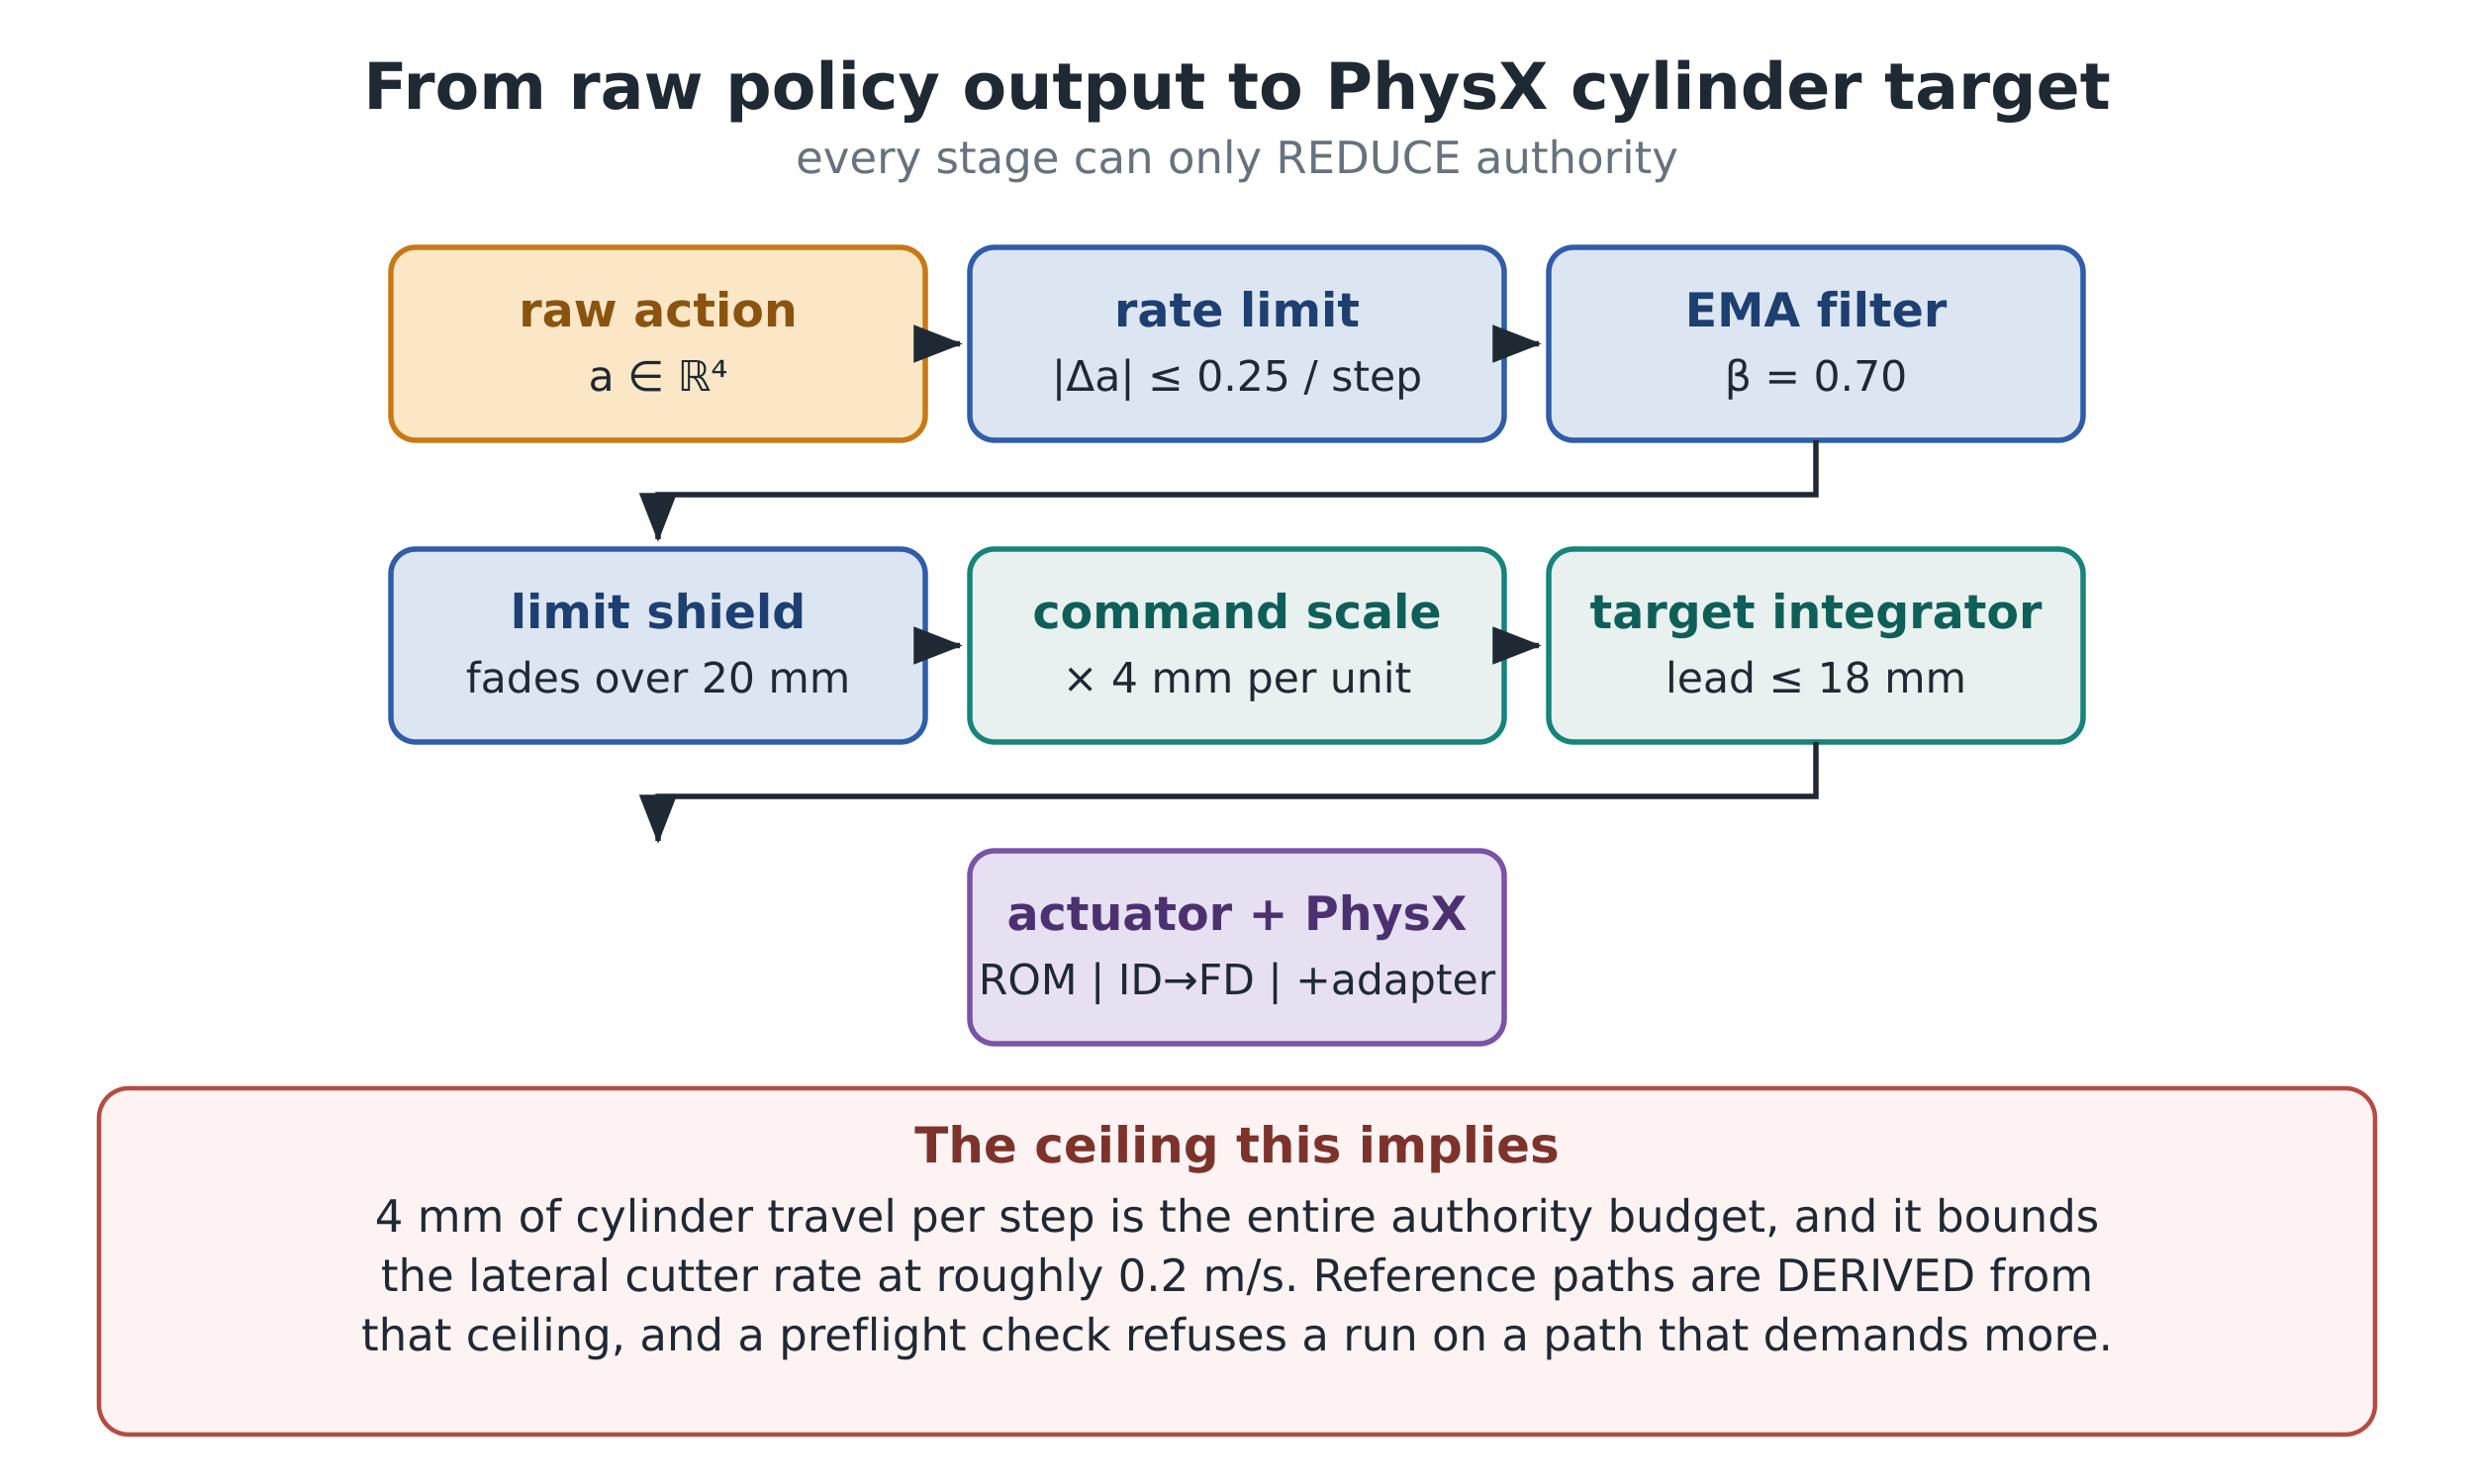
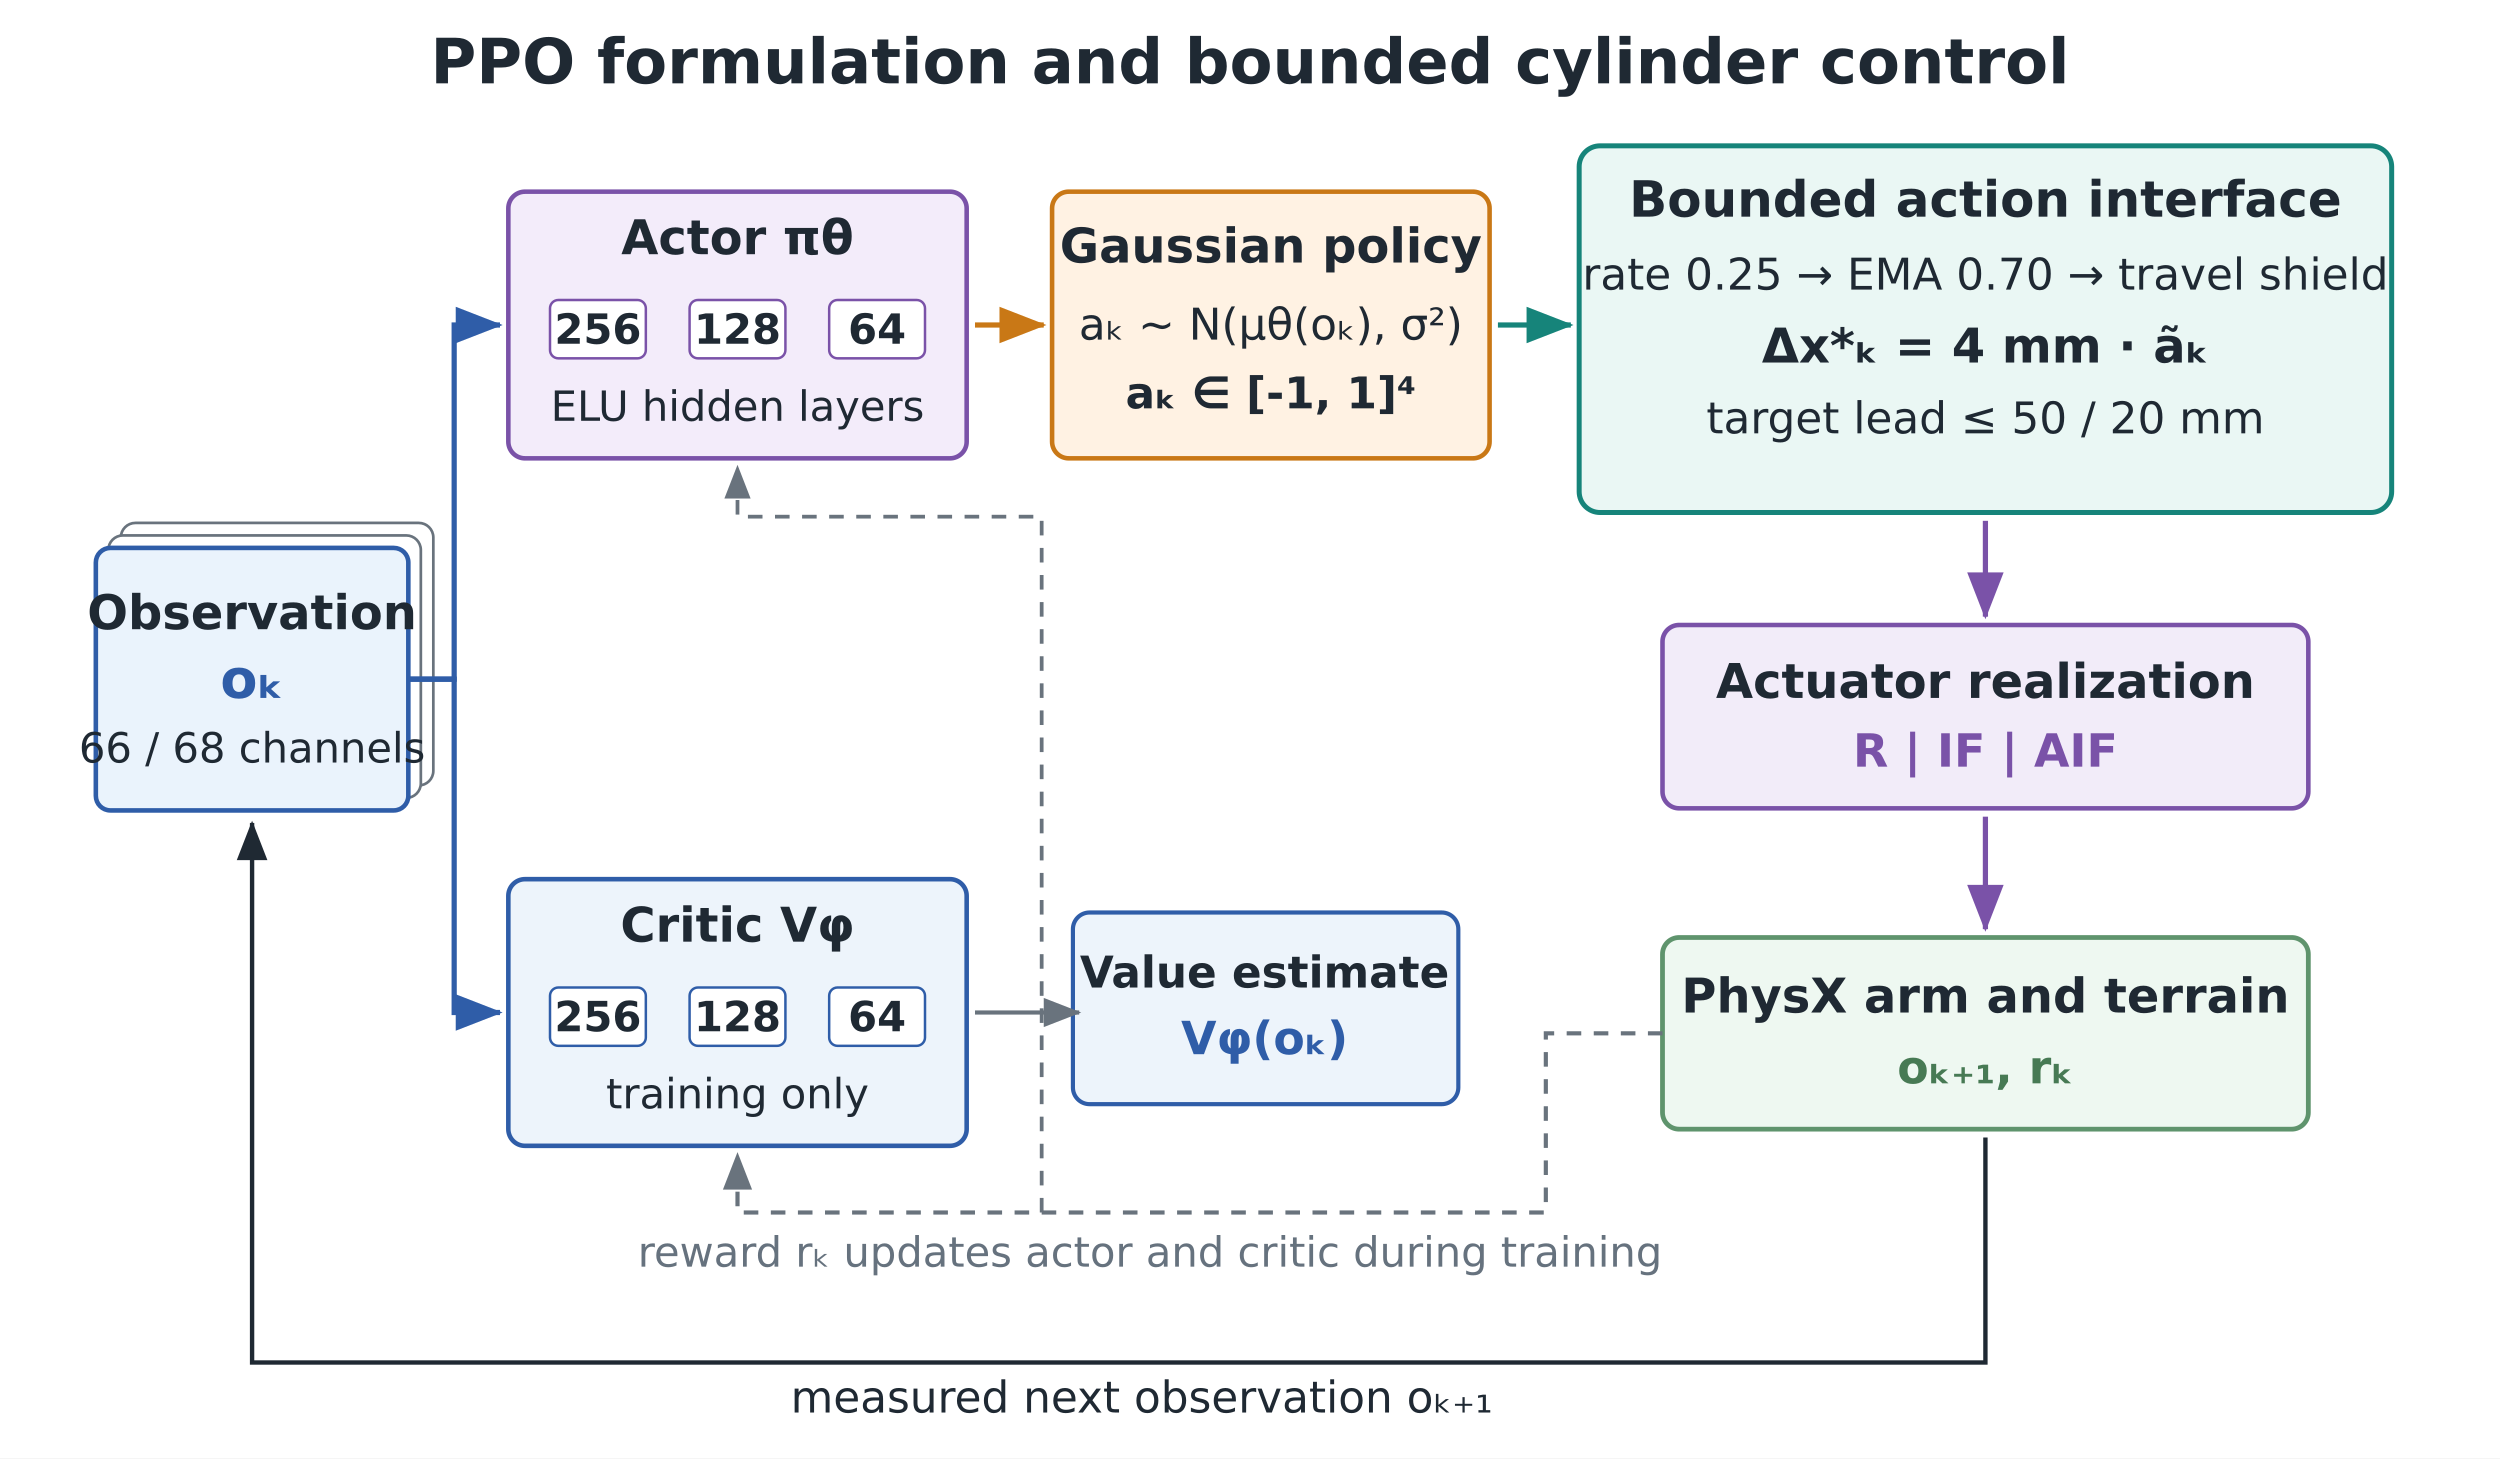
- <svg xmlns="http://www.w3.org/2000/svg" width="1000" height="600" viewBox="0 0 1000 600">
-   <rect width="1000" height="600" fill="#FFFFFF" />
+ <svg xmlns="http://www.w3.org/2000/svg" width="1200" height="700" viewBox="0 0 1200 700">
+   <rect width="1200" height="700" fill="#FFFFFF" />
  <defs>
    <marker id="arrowhead" markerWidth="9" markerHeight="7" refX="8.5" refY="3.5" orient="auto">
      <polygon points="0 0, 9 3.5, 0 7" fill="#1F2933" />
    </marker>
    <marker id="arrowgray" markerWidth="9" markerHeight="7" refX="8.5" refY="3.5" orient="auto">
      <polygon points="0 0, 9 3.5, 0 7" fill="#69737D" />
    </marker>
    <marker id="arrowpurple" markerWidth="9" markerHeight="7" refX="8.5" refY="3.5" orient="auto">
      <polygon points="0 0, 9 3.5, 0 7" fill="#7A52A8" />
    </marker>
+     <marker id="arrowblue" markerWidth="9" markerHeight="7" refX="8.5" refY="3.5" orient="auto">
+       <polygon points="0 0, 9 3.5, 0 7" fill="#2F5DA8" />
+     </marker>
+     <marker id="arroworange" markerWidth="9" markerHeight="7" refX="8.5" refY="3.5" orient="auto">
+       <polygon points="0 0, 9 3.5, 0 7" fill="#C97816" />
+     </marker>
+     <marker id="arrowteal" markerWidth="9" markerHeight="7" refX="8.5" refY="3.5" orient="auto">
+       <polygon points="0 0, 9 3.5, 0 7" fill="#16847A" />
+     </marker>
  </defs>
-   <text x="500" y="44" font-family="DejaVu Sans, Arial, sans-serif" font-size="26" fill="#1F2933" font-weight="bold" font-style="normal" text-anchor="middle">From raw policy output to PhysX cylinder target</text>
-   <text x="500" y="70" font-family="DejaVu Sans, Arial, sans-serif" font-size="18" fill="#66727E" font-weight="normal" font-style="normal" text-anchor="middle">every stage can only REDUCE authority</text>
-   <rect x="158.0" y="100" width="216" height="78" rx="10" ry="10" fill="#FBE7C6" stroke="#C97816" stroke-width="2.2" />
-   <text x="266.0" y="132" font-family="DejaVu Sans, Arial, sans-serif" font-size="19" fill="#8a5410" font-weight="bold" font-style="normal" text-anchor="middle">raw action</text>
-   <text x="266.0" y="158" font-family="DejaVu Sans, Arial, sans-serif" font-size="17" fill="#1F2933" font-weight="normal" font-style="normal" text-anchor="middle">a ∈ ℝ⁴</text>
-   <line x1="376.0" y1="139.0" x2="388.0" y2="139.0" stroke="#1F2933" stroke-width="2.2" marker-end="url(#arrowhead)" />
-   <rect x="392.0" y="100" width="216" height="78" rx="10" ry="10" fill="#DCE6F2" stroke="#2F5DA8" stroke-width="2.2" />
-   <text x="500.0" y="132" font-family="DejaVu Sans, Arial, sans-serif" font-size="19" fill="#1e3f72" font-weight="bold" font-style="normal" text-anchor="middle">rate limit</text>
-   <text x="500.0" y="158" font-family="DejaVu Sans, Arial, sans-serif" font-size="17" fill="#1F2933" font-weight="normal" font-style="normal" text-anchor="middle">|Δa| ≤ 0.25 / step</text>
-   <line x1="610.0" y1="139.0" x2="622.0" y2="139.0" stroke="#1F2933" stroke-width="2.2" marker-end="url(#arrowhead)" />
-   <rect x="626.0" y="100" width="216" height="78" rx="10" ry="10" fill="#DCE6F2" stroke="#2F5DA8" stroke-width="2.2" />
-   <text x="734.0" y="132" font-family="DejaVu Sans, Arial, sans-serif" font-size="19" fill="#1e3f72" font-weight="bold" font-style="normal" text-anchor="middle">EMA filter</text>
-   <text x="734.0" y="158" font-family="DejaVu Sans, Arial, sans-serif" font-size="17" fill="#1F2933" font-weight="normal" font-style="normal" text-anchor="middle">β = 0.70</text>
-   <path d="M734.0 178 L734.0 200 L266.0 200 L266.0 218" fill="none" stroke="#1F2933" stroke-width="2.2" marker-end="url(#arrowhead)" />
-   <rect x="158.0" y="222" width="216" height="78" rx="10" ry="10" fill="#DCE6F2" stroke="#2F5DA8" stroke-width="2.2" />
-   <text x="266.0" y="254" font-family="DejaVu Sans, Arial, sans-serif" font-size="19" fill="#1e3f72" font-weight="bold" font-style="normal" text-anchor="middle">limit shield</text>
-   <text x="266.0" y="280" font-family="DejaVu Sans, Arial, sans-serif" font-size="17" fill="#1F2933" font-weight="normal" font-style="normal" text-anchor="middle">fades over 20 mm</text>
-   <line x1="376.0" y1="261.0" x2="388.0" y2="261.0" stroke="#1F2933" stroke-width="2.2" marker-end="url(#arrowhead)" />
-   <rect x="392.0" y="222" width="216" height="78" rx="10" ry="10" fill="#E8F1EF" stroke="#16847A" stroke-width="2.2" />
-   <text x="500.0" y="254" font-family="DejaVu Sans, Arial, sans-serif" font-size="19" fill="#0e5f58" font-weight="bold" font-style="normal" text-anchor="middle">command scale</text>
-   <text x="500.0" y="280" font-family="DejaVu Sans, Arial, sans-serif" font-size="17" fill="#1F2933" font-weight="normal" font-style="normal" text-anchor="middle">× 4 mm per unit</text>
-   <line x1="610.0" y1="261.0" x2="622.0" y2="261.0" stroke="#1F2933" stroke-width="2.2" marker-end="url(#arrowhead)" />
-   <rect x="626.0" y="222" width="216" height="78" rx="10" ry="10" fill="#E8F1EF" stroke="#16847A" stroke-width="2.2" />
-   <text x="734.0" y="254" font-family="DejaVu Sans, Arial, sans-serif" font-size="19" fill="#0e5f58" font-weight="bold" font-style="normal" text-anchor="middle">target integrator</text>
-   <text x="734.0" y="280" font-family="DejaVu Sans, Arial, sans-serif" font-size="17" fill="#1F2933" font-weight="normal" font-style="normal" text-anchor="middle">lead ≤ 18 mm</text>
-   <path d="M734.0 300 L734.0 322 L266.0 322 L266.0 340" fill="none" stroke="#1F2933" stroke-width="2.2" marker-end="url(#arrowhead)" />
-   <rect x="392.0" y="344" width="216" height="78" rx="10" ry="10" fill="#E7DFF2" stroke="#7A52A8" stroke-width="2.2" />
-   <text x="500.0" y="376" font-family="DejaVu Sans, Arial, sans-serif" font-size="19" fill="#4b3170" font-weight="bold" font-style="normal" text-anchor="middle">actuator + PhysX</text>
-   <text x="500.0" y="402" font-family="DejaVu Sans, Arial, sans-serif" font-size="17" fill="#1F2933" font-weight="normal" font-style="normal" text-anchor="middle">ROM | ID→FD | +adapter</text>
-   <rect x="40" y="440" width="920" height="140" rx="12" ry="12" fill="#FDF3F2" stroke="#B64B42" stroke-width="1.8" />
-   <text x="500" y="470" font-family="DejaVu Sans, Arial, sans-serif" font-size="20" fill="#7d332c" font-weight="bold" font-style="normal" text-anchor="middle">The ceiling this implies</text>
-   <text x="500" y="498" font-family="DejaVu Sans, Arial, sans-serif" font-size="18" fill="#1F2933" font-weight="normal" font-style="normal" text-anchor="middle">4 mm of cylinder travel per step is the entire authority budget, and it bounds</text>
-   <text x="500" y="522" font-family="DejaVu Sans, Arial, sans-serif" font-size="18" fill="#1F2933" font-weight="normal" font-style="normal" text-anchor="middle">the lateral cutter rate at roughly 0.2 m/s. Reference paths are DERIVED from</text>
-   <text x="500" y="546" font-family="DejaVu Sans, Arial, sans-serif" font-size="18" fill="#1F2933" font-weight="normal" font-style="normal" text-anchor="middle">that ceiling, and a preflight check refuses a run on a path that demands more.</text>
+   <text x="600" y="40" font-family="DejaVu Sans, Arial, sans-serif" font-size="30" fill="#1F2933" font-weight="bold" font-style="normal" text-anchor="middle">PPO formulation and bounded cylinder control</text>
+   <rect x="58" y="251" width="150" height="126" rx="7" ry="7" fill="#FFFFFF" stroke="#69737D" stroke-width="1.3" />
+   <rect x="52" y="257" width="150" height="126" rx="7" ry="7" fill="#FFFFFF" stroke="#69737D" stroke-width="1.3" />
+   <rect x="46" y="263" width="150" height="126" rx="7" ry="7" fill="#EAF3FC" stroke="#2F5DA8" stroke-width="2.2" />
+   <text x="121" y="302" font-family="DejaVu Sans, Arial, sans-serif" font-size="23" fill="#1F2933" font-weight="bold" font-style="normal" text-anchor="middle">Observation</text>
+   <text x="121" y="335" font-family="DejaVu Sans, Arial, sans-serif" font-size="26" fill="#2F5DA8" font-weight="bold" font-style="normal" text-anchor="middle">oₖ</text>
+   <text x="121" y="366" font-family="DejaVu Sans, Arial, sans-serif" font-size="20" fill="#1F2933" font-weight="normal" font-style="normal" text-anchor="middle">66 / 68 channels</text>
+   <rect x="244" y="92" width="220" height="128" rx="8" ry="8" fill="#F3ECFA" stroke="#7A52A8" stroke-width="2.2" />
+   <text x="354" y="122" font-family="DejaVu Sans, Arial, sans-serif" font-size="23" fill="#1F2933" font-weight="bold" font-style="normal" text-anchor="middle">Actor  πθ</text>
+   <rect x="264" y="144" width="46" height="28" rx="4" ry="4" fill="#FFFFFF" stroke="#7A52A8" stroke-width="1.2" />
+   <text x="287" y="165" font-family="DejaVu Sans, Arial, sans-serif" font-size="20" fill="#1F2933" font-weight="bold" font-style="normal" text-anchor="middle">256</text>
+   <rect x="331" y="144" width="46" height="28" rx="4" ry="4" fill="#FFFFFF" stroke="#7A52A8" stroke-width="1.2" />
+   <text x="354" y="165" font-family="DejaVu Sans, Arial, sans-serif" font-size="20" fill="#1F2933" font-weight="bold" font-style="normal" text-anchor="middle">128</text>
+   <rect x="398" y="144" width="46" height="28" rx="4" ry="4" fill="#FFFFFF" stroke="#7A52A8" stroke-width="1.2" />
+   <text x="421" y="165" font-family="DejaVu Sans, Arial, sans-serif" font-size="20" fill="#1F2933" font-weight="bold" font-style="normal" text-anchor="middle">64</text>
+   <text x="354" y="202" font-family="DejaVu Sans, Arial, sans-serif" font-size="20" fill="#1F2933" font-weight="normal" font-style="normal" text-anchor="middle">ELU hidden layers</text>
+   <rect x="244" y="422" width="220" height="128" rx="8" ry="8" fill="#EDF4FB" stroke="#2F5DA8" stroke-width="2.2" />
+   <text x="354" y="452" font-family="DejaVu Sans, Arial, sans-serif" font-size="23" fill="#1F2933" font-weight="bold" font-style="normal" text-anchor="middle">Critic  Vφ</text>
+   <rect x="264" y="474" width="46" height="28" rx="4" ry="4" fill="#FFFFFF" stroke="#2F5DA8" stroke-width="1.2" />
+   <text x="287" y="495" font-family="DejaVu Sans, Arial, sans-serif" font-size="20" fill="#1F2933" font-weight="bold" font-style="normal" text-anchor="middle">256</text>
+   <rect x="331" y="474" width="46" height="28" rx="4" ry="4" fill="#FFFFFF" stroke="#2F5DA8" stroke-width="1.2" />
+   <text x="354" y="495" font-family="DejaVu Sans, Arial, sans-serif" font-size="20" fill="#1F2933" font-weight="bold" font-style="normal" text-anchor="middle">128</text>
+   <rect x="398" y="474" width="46" height="28" rx="4" ry="4" fill="#FFFFFF" stroke="#2F5DA8" stroke-width="1.2" />
+   <text x="421" y="495" font-family="DejaVu Sans, Arial, sans-serif" font-size="20" fill="#1F2933" font-weight="bold" font-style="normal" text-anchor="middle">64</text>
+   <text x="354" y="532" font-family="DejaVu Sans, Arial, sans-serif" font-size="20" fill="#1F2933" font-weight="normal" font-style="normal" text-anchor="middle">training only</text>
+   <path d="M196 326 L218 326 L218 156 L240 156" fill="none" stroke="#2F5DA8" stroke-width="2.5" marker-end="url(#arrowblue)" />
+   <path d="M196 326 L218 326 L218 486 L240 486" fill="none" stroke="#2F5DA8" stroke-width="2.5" marker-end="url(#arrowblue)" />
+   <rect x="505" y="92" width="210" height="128" rx="8" ry="8" fill="#FFF2E3" stroke="#C97816" stroke-width="2.2" />
+   <text x="610" y="126" font-family="DejaVu Sans, Arial, sans-serif" font-size="23" fill="#1F2933" font-weight="bold" font-style="normal" text-anchor="middle">Gaussian policy</text>
+   <text x="610" y="163" font-family="DejaVu Sans, Arial, sans-serif" font-size="21" fill="#1F2933" font-weight="normal" font-style="normal" text-anchor="middle">aₖ ~ N(μθ(oₖ), σ²)</text>
+   <text x="610" y="196" font-family="DejaVu Sans, Arial, sans-serif" font-size="21" fill="#1F2933" font-weight="bold" font-style="normal" text-anchor="middle">aₖ ∈ [-1, 1]⁴</text>
+   <line x1="468" y1="156" x2="501" y2="156" stroke="#C97816" stroke-width="2.5" marker-end="url(#arroworange)" />
+   <rect x="758" y="70" width="390" height="176" rx="10" ry="10" fill="#EAF7F4" stroke="#16847A" stroke-width="2.4" />
+   <text x="953" y="104" font-family="DejaVu Sans, Arial, sans-serif" font-size="24" fill="#1F2933" font-weight="bold" font-style="normal" text-anchor="middle">Bounded action interface</text>
+   <text x="953" y="139" font-family="DejaVu Sans, Arial, sans-serif" font-size="21" fill="#1F2933" font-weight="normal" font-style="normal" text-anchor="middle">rate 0.25  →  EMA 0.70  →  travel shield</text>
+   <text x="953" y="174" font-family="DejaVu Sans, Arial, sans-serif" font-size="23" fill="#1F2933" font-weight="bold" font-style="normal" text-anchor="middle">Δx*ₖ = 4 mm · ãₖ</text>
+   <text x="953" y="208" font-family="DejaVu Sans, Arial, sans-serif" font-size="21" fill="#1F2933" font-weight="normal" font-style="normal" text-anchor="middle">target lead ≤ 50 / 20 mm</text>
+   <line x1="719" y1="156" x2="754" y2="156" stroke="#16847A" stroke-width="2.5" marker-end="url(#arrowteal)" />
+   <rect x="798" y="300" width="310" height="88" rx="8" ry="8" fill="#F2ECF9" stroke="#7A52A8" stroke-width="2.2" />
+   <text x="953" y="335" font-family="DejaVu Sans, Arial, sans-serif" font-size="23" fill="#1F2933" font-weight="bold" font-style="normal" text-anchor="middle">Actuator realization</text>
+   <text x="953" y="368" font-family="DejaVu Sans, Arial, sans-serif" font-size="22" fill="#7A52A8" font-weight="bold" font-style="normal" text-anchor="middle">R   |   IF   |   AIF</text>
+   <line x1="953" y1="250" x2="953" y2="296" stroke="#7A52A8" stroke-width="2.5" marker-end="url(#arrowpurple)" />
+   <rect x="798" y="450" width="310" height="92" rx="8" ry="8" fill="#EEF8F1" stroke="#5F946D" stroke-width="2.3" />
+   <text x="953" y="486" font-family="DejaVu Sans, Arial, sans-serif" font-size="23" fill="#1F2933" font-weight="bold" font-style="normal" text-anchor="middle">PhysX arm and terrain</text>
+   <text x="953" y="520" font-family="DejaVu Sans, Arial, sans-serif" font-size="22" fill="#477A54" font-weight="bold" font-style="normal" text-anchor="middle">oₖ₊₁,  rₖ</text>
+   <line x1="953" y1="392" x2="953" y2="446" stroke="#7A52A8" stroke-width="2.5" marker-end="url(#arrowpurple)" />
+   <rect x="515" y="438" width="185" height="92" rx="8" ry="8" fill="#EDF4FB" stroke="#2F5DA8" stroke-width="2.0" />
+   <text x="607" y="474" font-family="DejaVu Sans, Arial, sans-serif" font-size="21" fill="#1F2933" font-weight="bold" font-style="normal" text-anchor="middle">Value estimate</text>
+   <text x="607" y="506" font-family="DejaVu Sans, Arial, sans-serif" font-size="22" fill="#2F5DA8" font-weight="bold" font-style="normal" text-anchor="middle">Vφ(oₖ)</text>
+   <line x1="468" y1="486" x2="518" y2="486" stroke="#69737D" stroke-width="2.0" marker-end="url(#arrowgray)" />
+   <path d="M798 496 L742 496 L742 582 L354 582 L354 554" fill="none" stroke="#69737D" stroke-width="2.0" stroke-dasharray="7 6" marker-end="url(#arrowgray)" />
+   <text x="552" y="608" font-family="DejaVu Sans, Arial, sans-serif" font-size="20" fill="#66727E" font-weight="normal" font-style="normal" text-anchor="middle">reward rₖ updates actor and critic during training</text>
+   <path d="M500 582 L500 248 L354 248 L354 224" fill="none" stroke="#69737D" stroke-width="1.8" stroke-dasharray="7 6" marker-end="url(#arrowgray)" />
+   <path d="M953 546 L953 654 L121 654 L121 395" fill="none" stroke="#1F2933" stroke-width="2.1" marker-end="url(#arrowhead)" />
+   <text x="548" y="678" font-family="DejaVu Sans, Arial, sans-serif" font-size="21" fill="#1F2933" font-weight="normal" font-style="normal" text-anchor="middle">measured next observation oₖ₊₁</text>
</svg>
